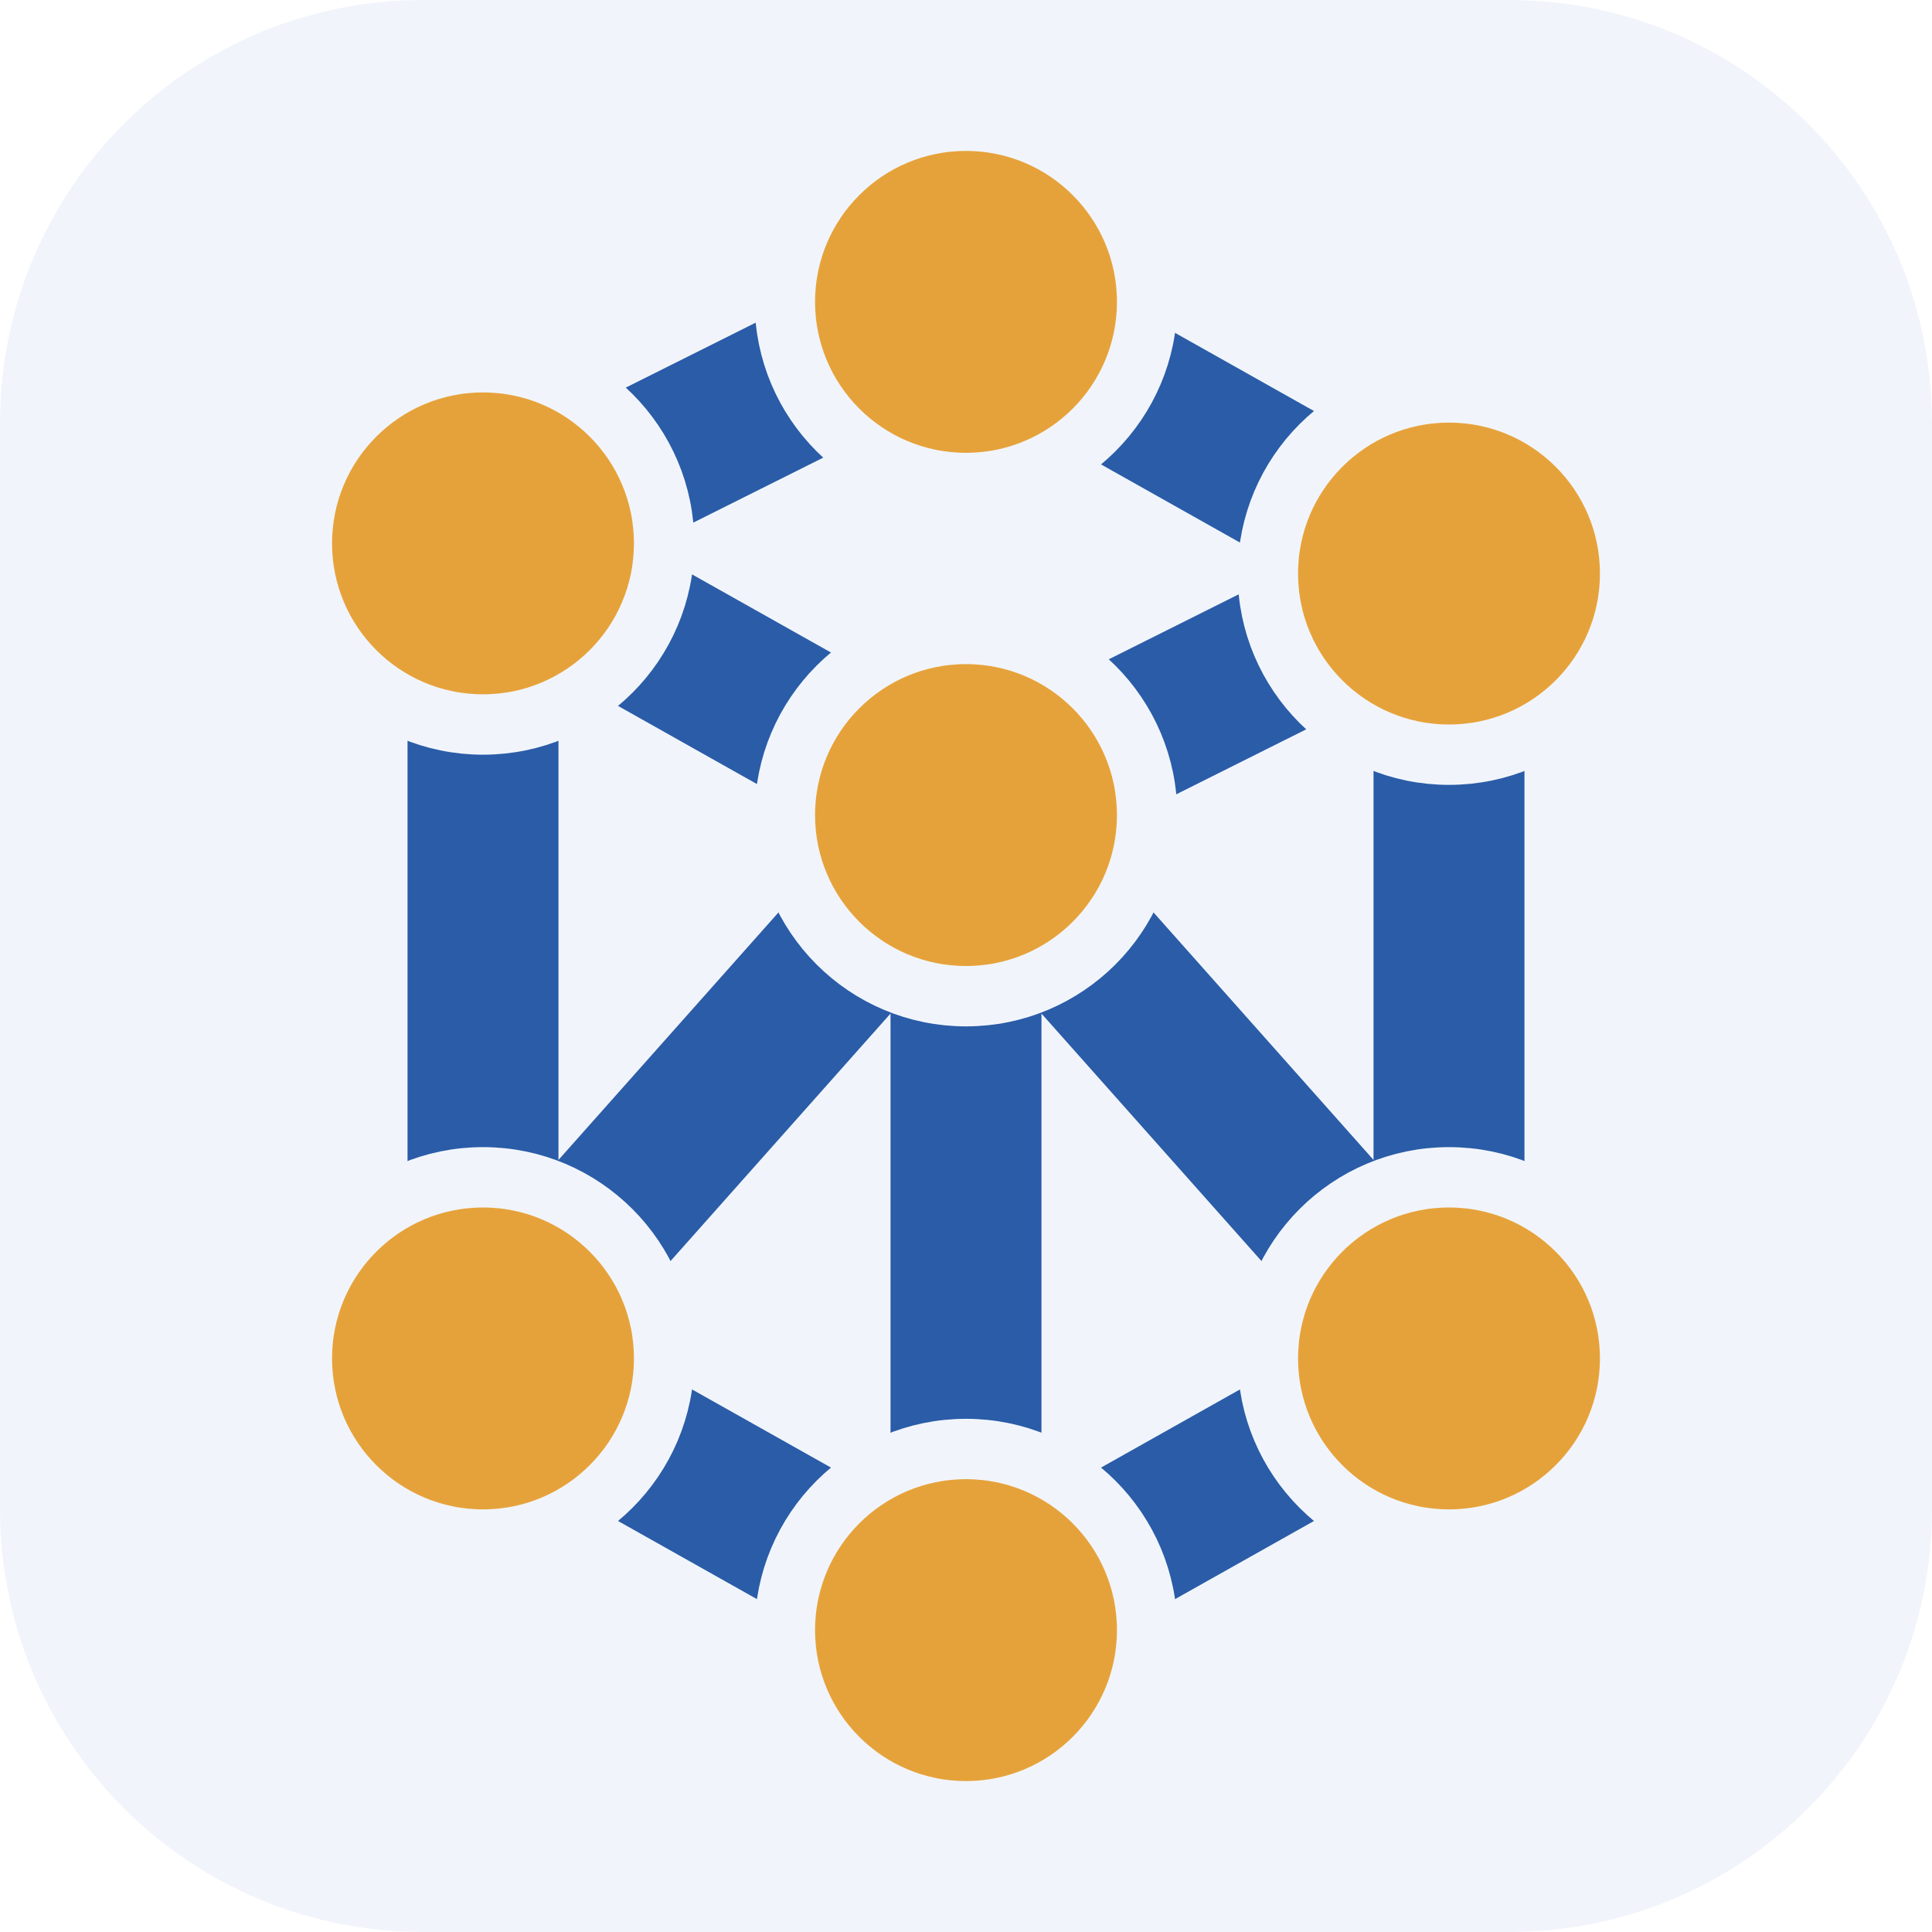
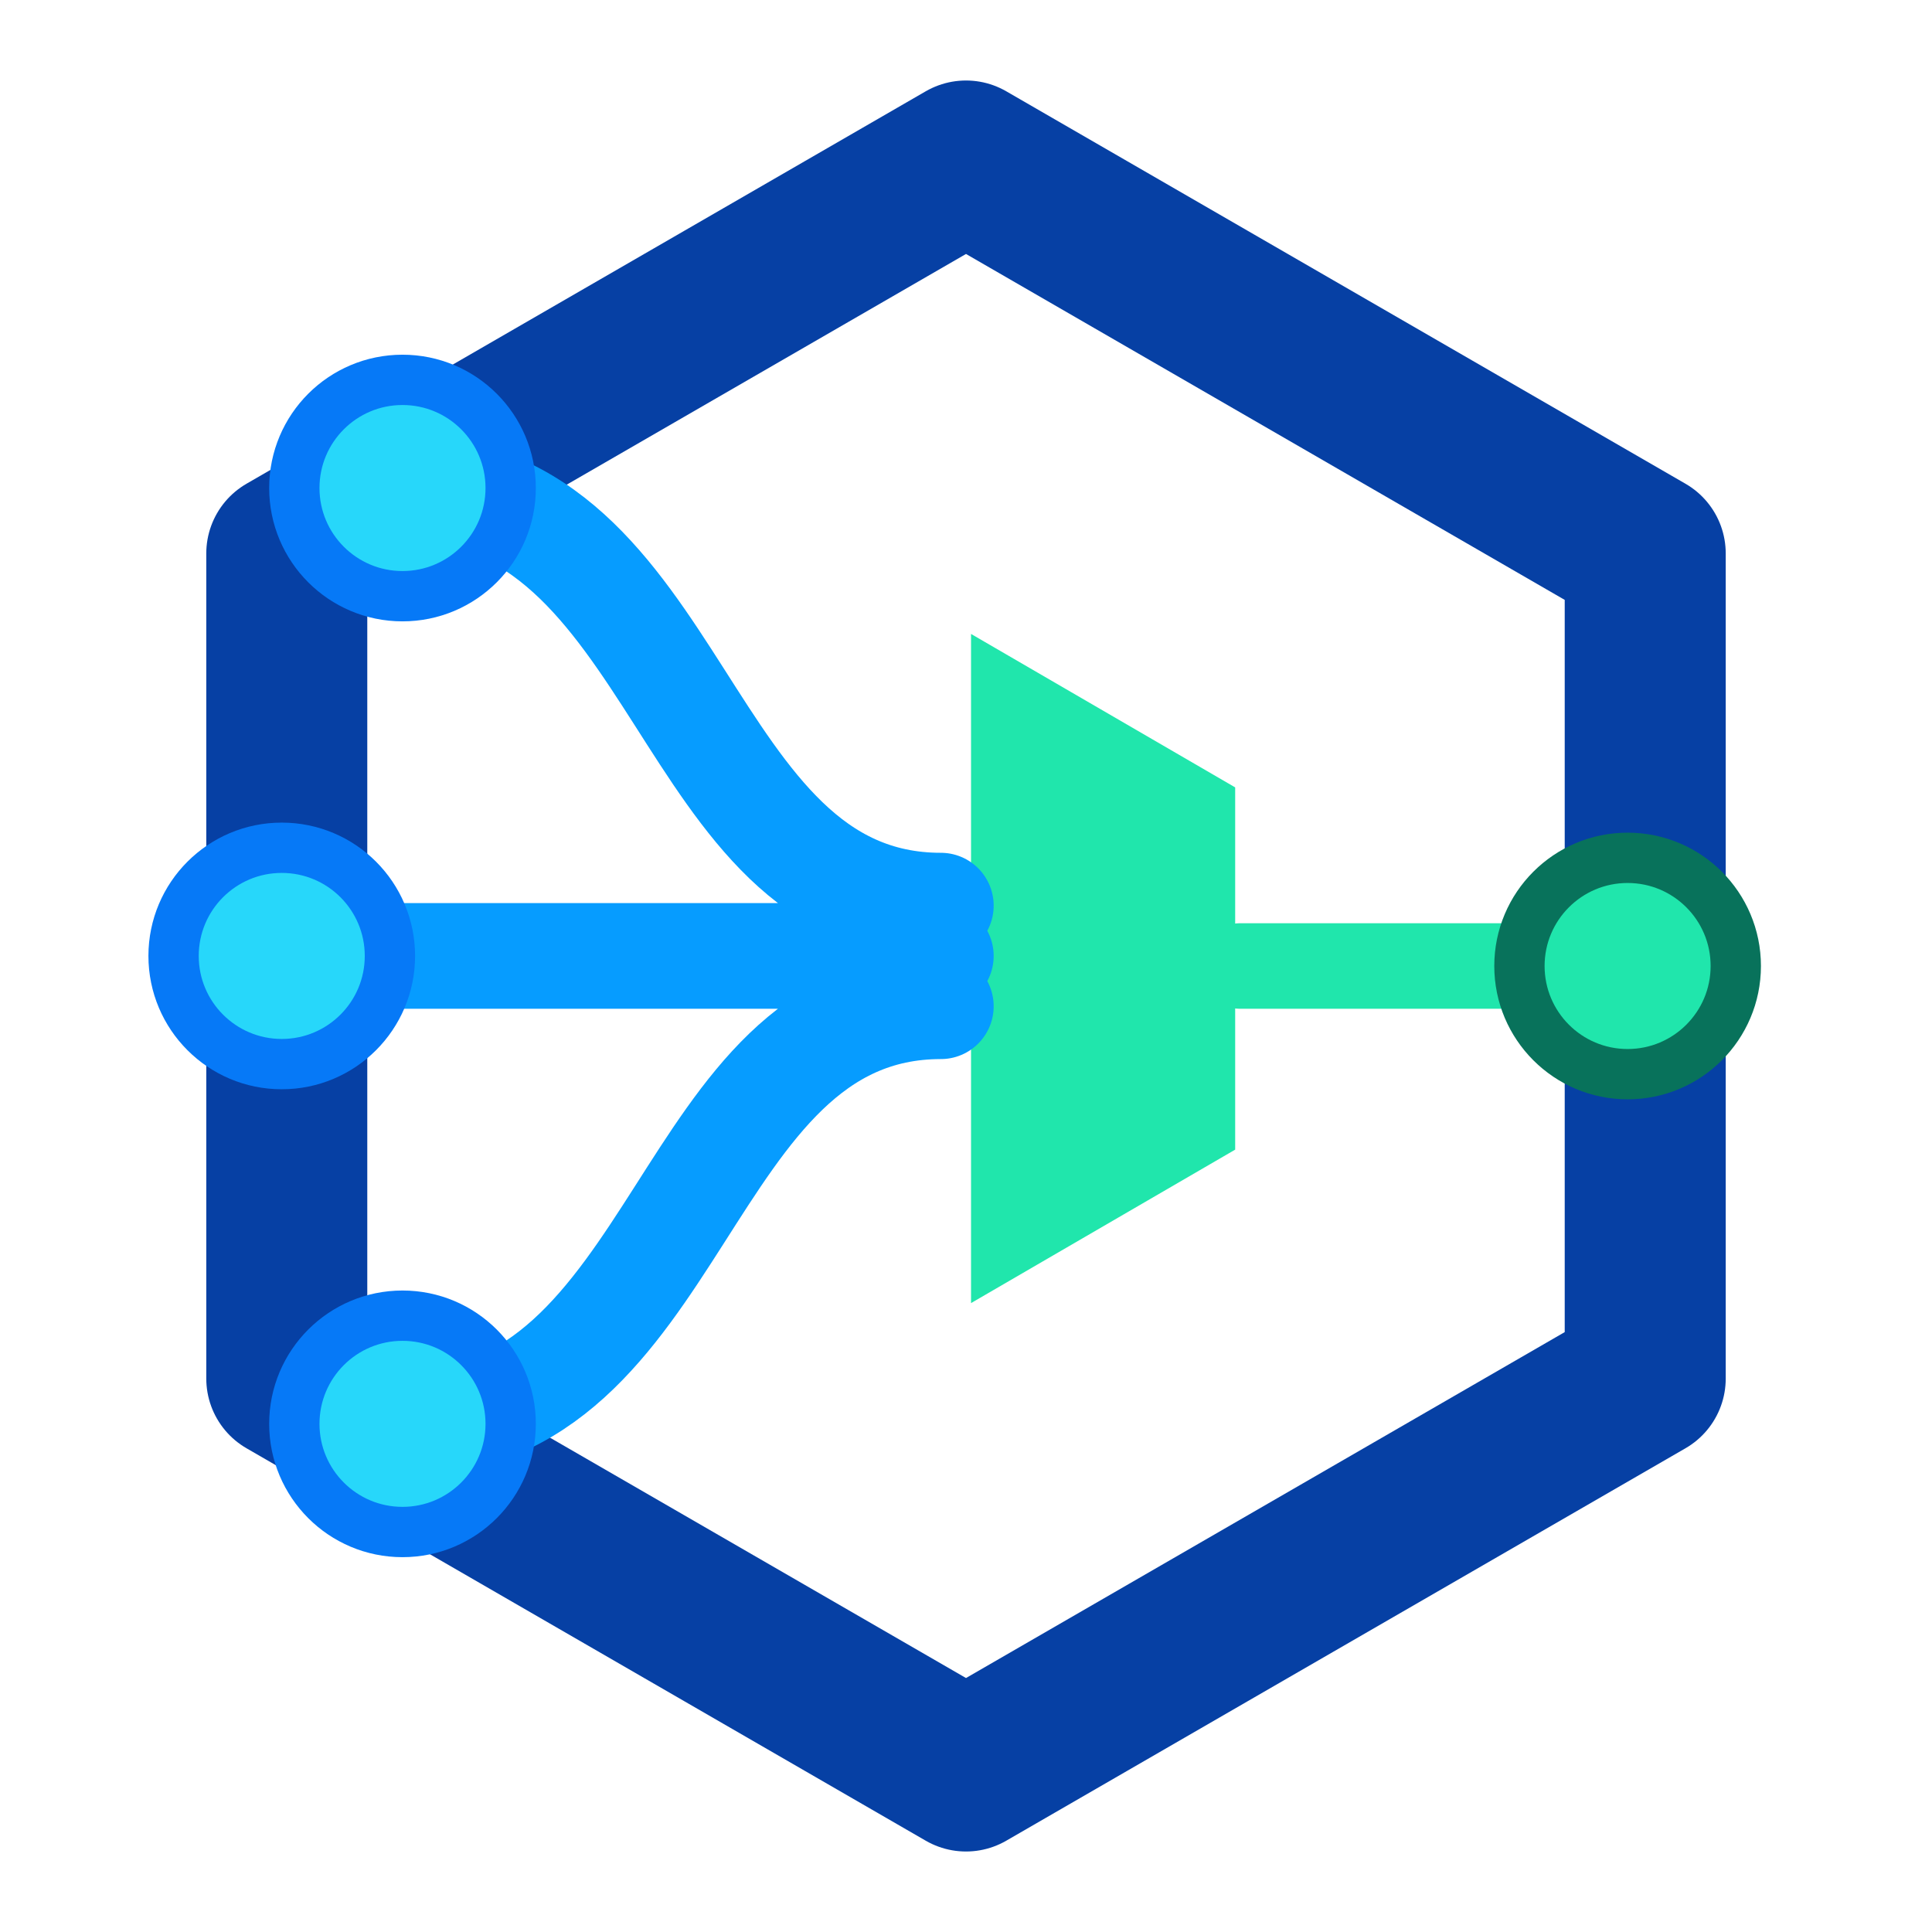
- <svg xmlns="http://www.w3.org/2000/svg" viewBox="0 0 64 64">
-   <rect width="64" height="64" rx="14" fill="#f1f5fb" />
-   <g fill="none" stroke="#2a5ca8" stroke-linecap="round" stroke-width="5">
-     <path d="M16 18 32 10l16 9v26l-16 9-16-9z" />
-     <path d="m16 18 16 9 16-8M32 27v27M16 45l16-18 16 18" />
+ <svg xmlns="http://www.w3.org/2000/svg" viewBox="0 0 768 768" fill="none" role="img" aria-labelledby="title">
+   <path d="M384 64 654 220v328L384 704 114 548V220L384 64Z" stroke="#0640A4" stroke-width="64" stroke-linejoin="round" />
+   <path d="M386 252v266l105-61V313l-105-61Z" fill="#20E6AC" />
+   <path d="M112 380h262M160 194c112 0 110 166 214 166M160 566c112 0 110-166 214-166" stroke="#069CFF" stroke-width="42" stroke-linecap="round" />
+   <path d="M493 384h154" stroke="#20E6AC" stroke-width="34" stroke-linecap="round" />
+   <g fill="#27D7FA" stroke="#0679F7" stroke-width="20">
+     <circle cx="112" cy="380" r="43" />
+     <circle cx="160" cy="194" r="43" />
+     <circle cx="160" cy="566" r="43" />
  </g>
-   <g fill="#e6a23a" stroke="#f1f5fb" stroke-width="2">
-     <circle cx="16" cy="18" r="6" />
-     <circle cx="32" cy="10" r="6" />
-     <circle cx="48" cy="19" r="6" />
-     <circle cx="16" cy="45" r="6" />
-     <circle cx="32" cy="54" r="6" />
-     <circle cx="48" cy="45" r="6" />
-     <circle cx="32" cy="27" r="6" />
-   </g>
+   <circle cx="647" cy="384" r="43" fill="#20E6AC" stroke="#08725B" stroke-width="20" />
</svg>
